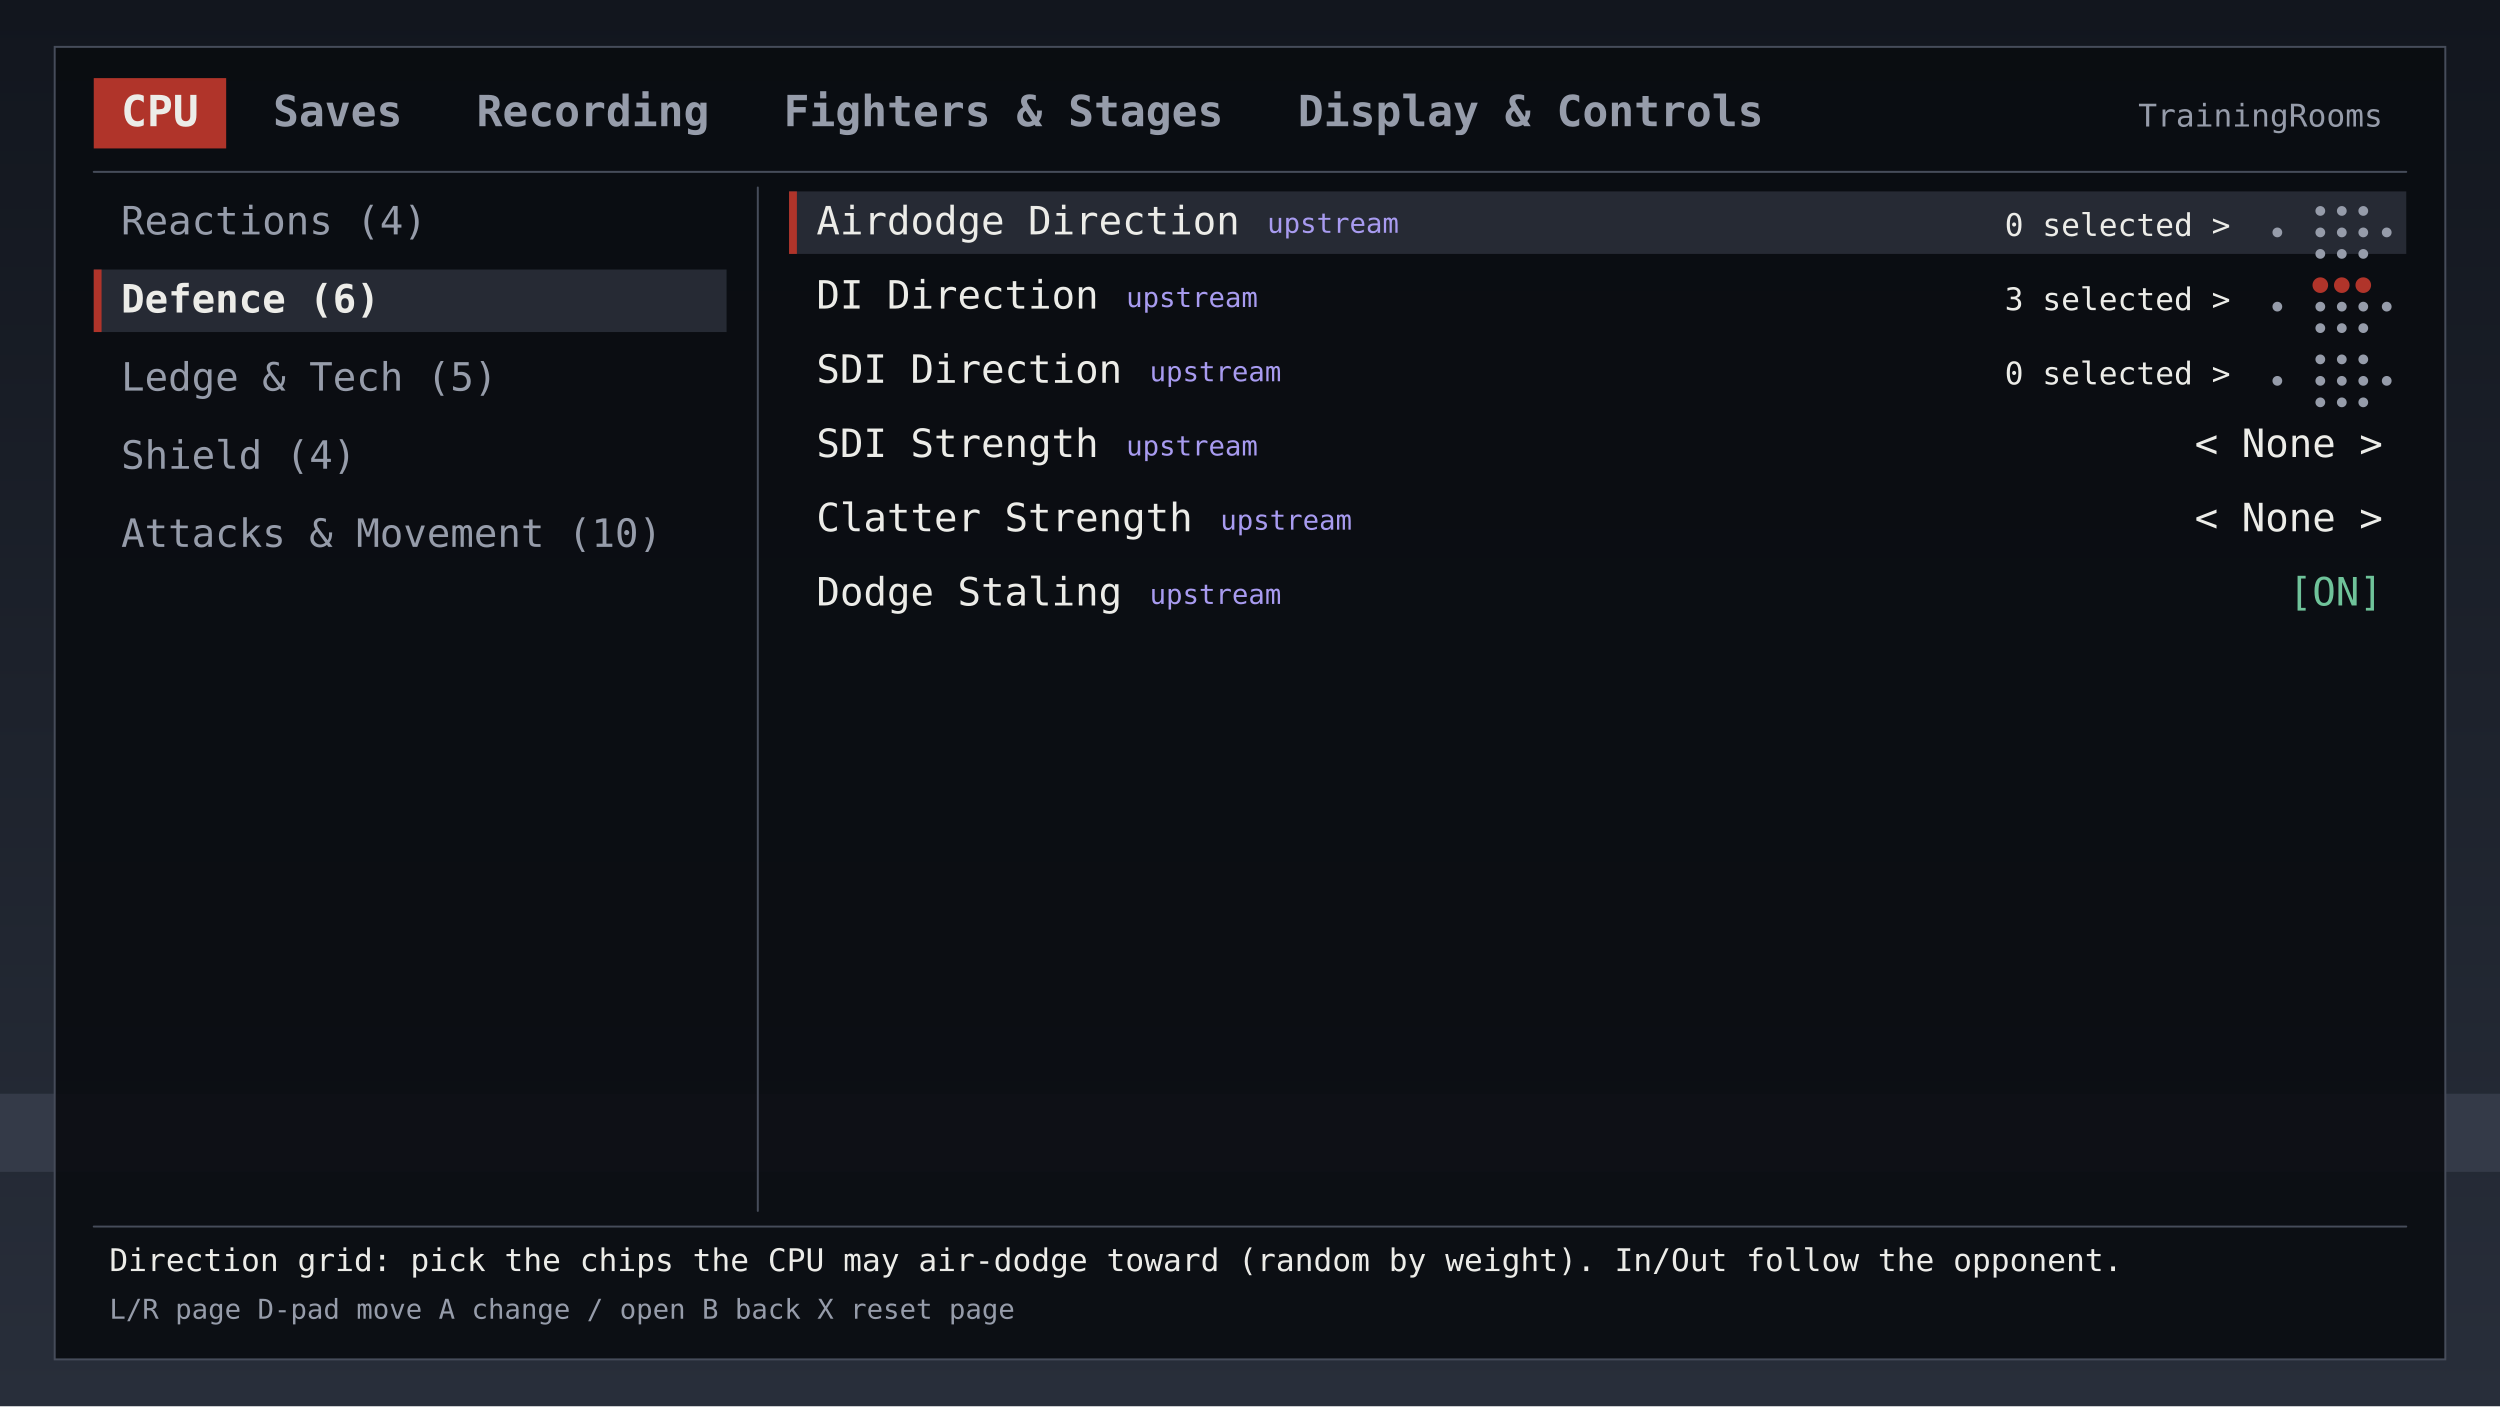
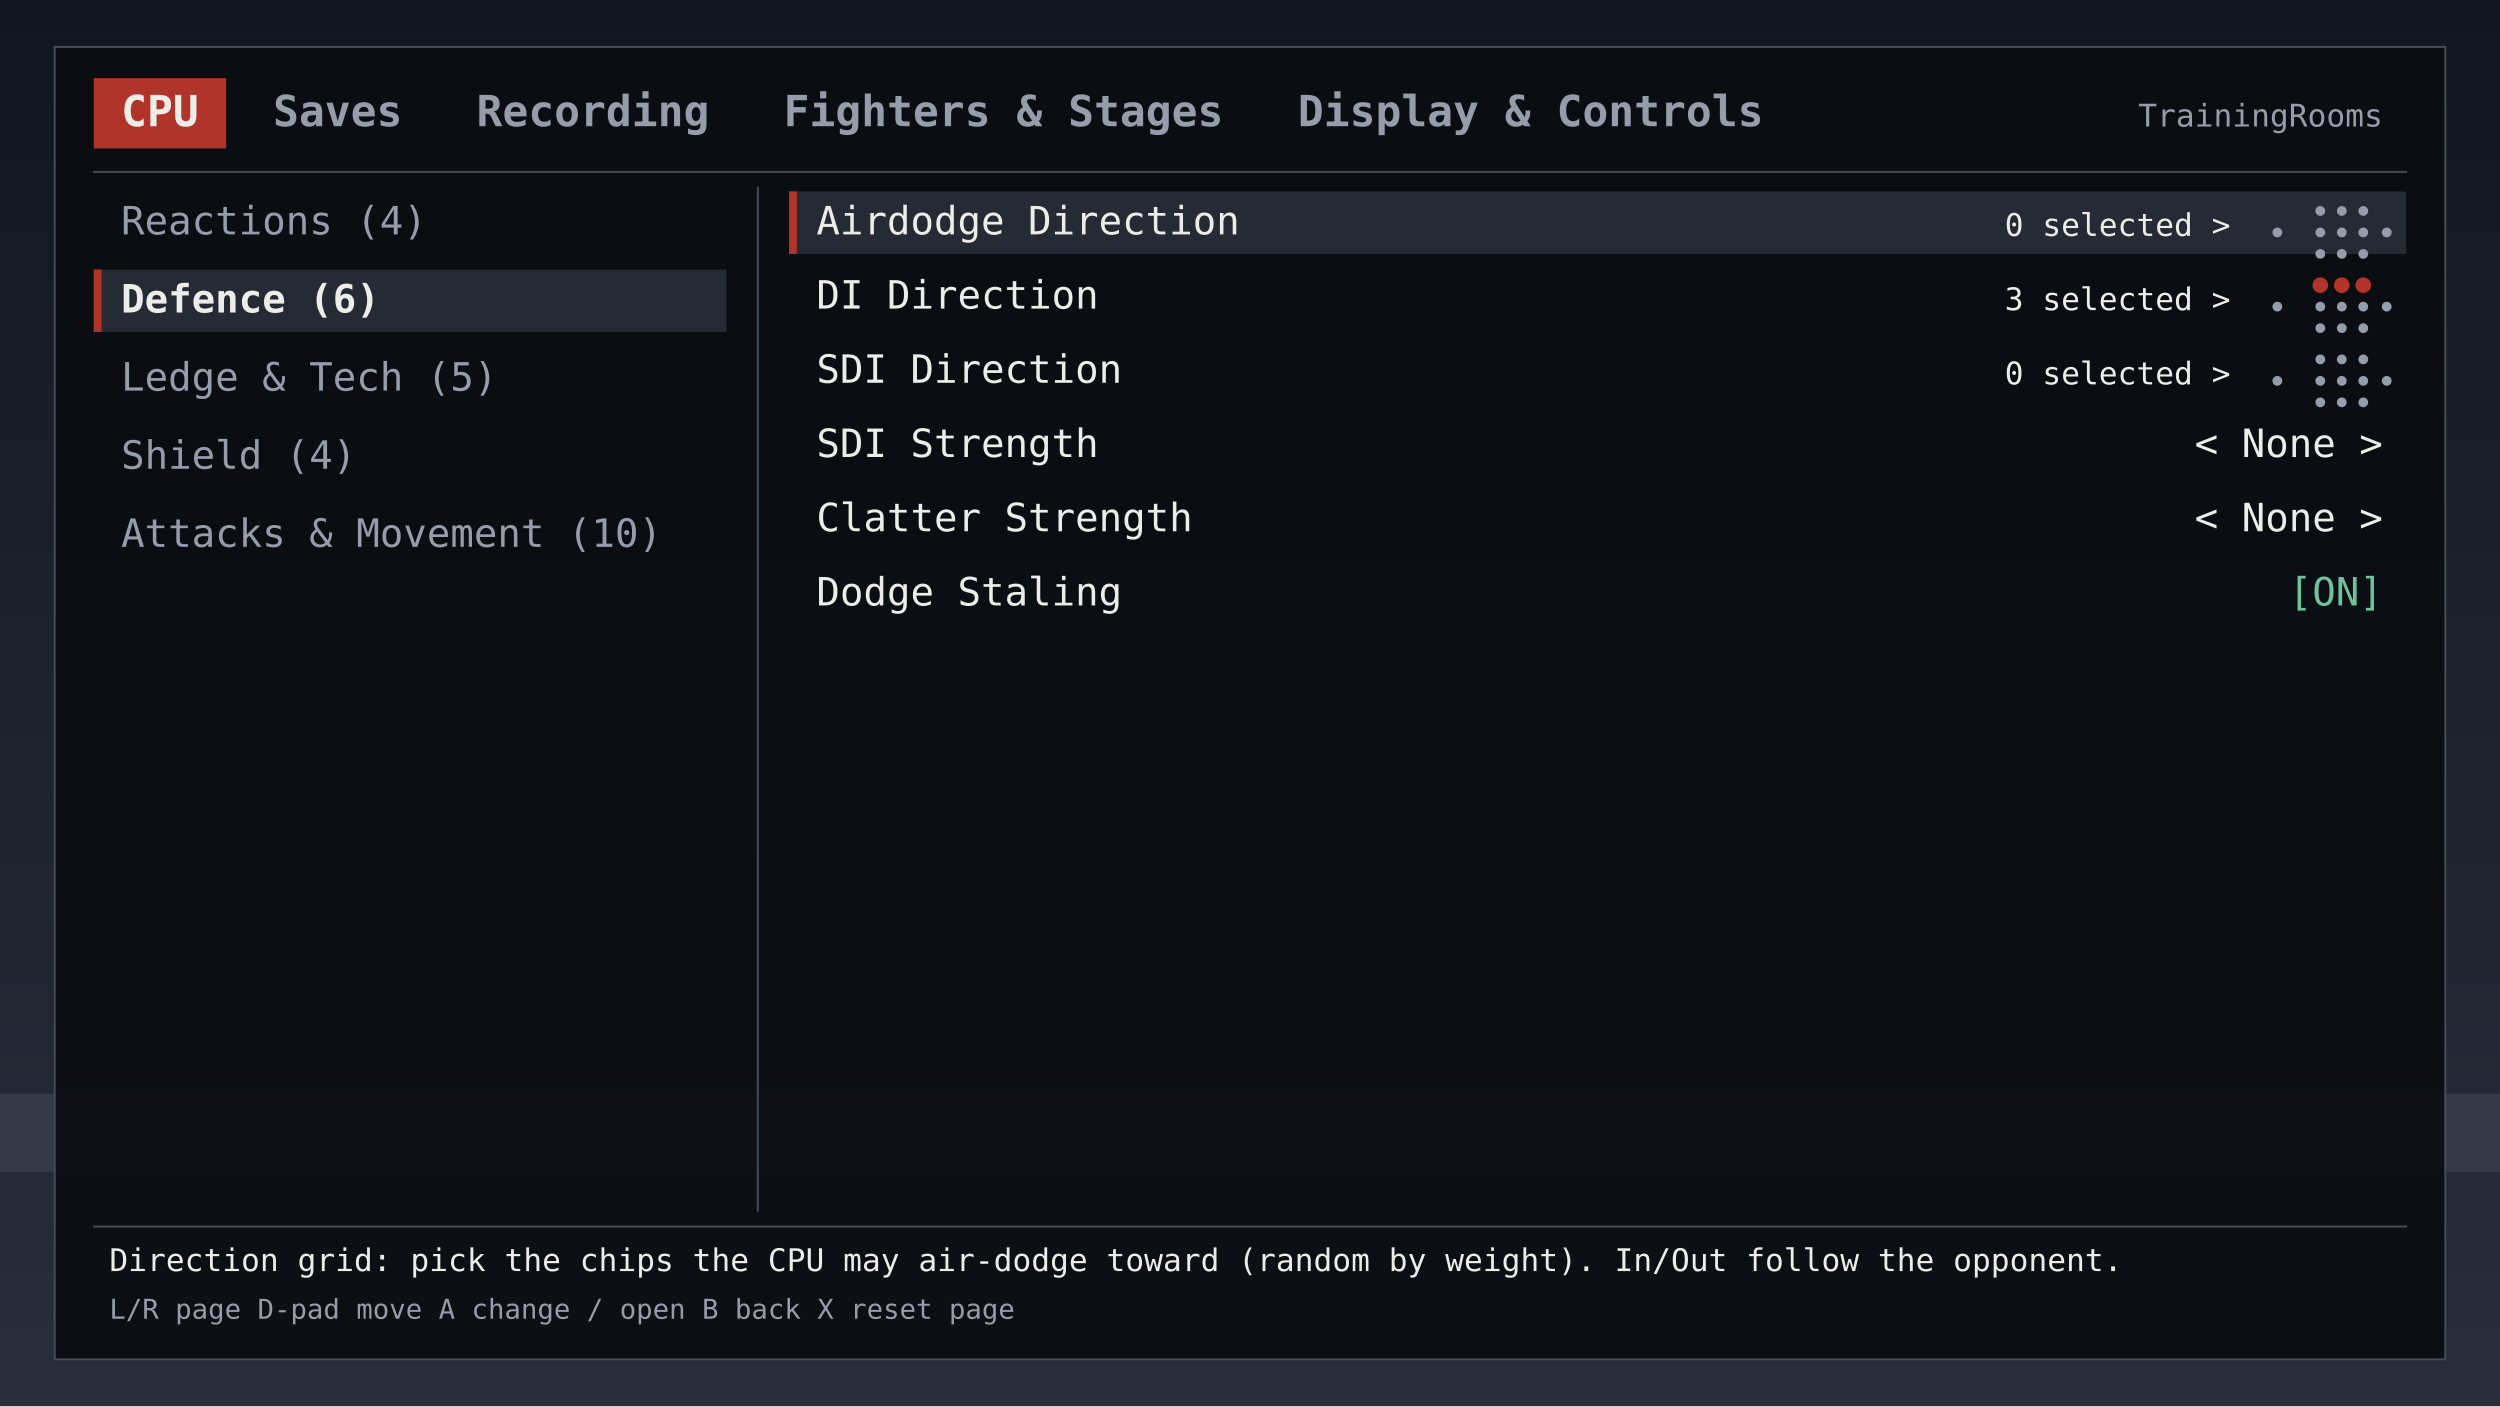
<svg xmlns="http://www.w3.org/2000/svg" width="1280" height="720" viewBox="0 0 1280 720" font-family="DejaVu Sans Mono, monospace">
  <defs>
    <linearGradient id="g" x1="0" y1="0" x2="0" y2="1">
      <stop offset="0" stop-color="rgb(18,22,30)" />
      <stop offset="1" stop-color="rgb(40,46,58)" />
    </linearGradient>
  </defs>
  <rect width="1280" height="720" fill="url(#g)" />
  <rect x="0.0" y="560.0" width="1280.0" height="40.0" fill="rgb(52,58,72)" />
  <rect x="28.0" y="24.0" width="1224.0" height="672.0" fill="rgb(10,12,16)" fill-opacity="0.89" stroke="rgb(70,76,90)" stroke-width="1" />
  <rect x="48.0" y="40.0" width="67.8" height="36.0" fill="rgb(176,52,42)" />
  <text x="62.0" y="64.6" font-size="22" fill="rgb(236,236,232)" text-anchor="start" font-weight="bold">CPU</text>
  <text x="139.8" y="64.6" font-size="22" fill="rgb(150,156,170)" text-anchor="start" font-weight="bold">Saves</text>
  <text x="244.0" y="64.6" font-size="22" fill="rgb(150,156,170)" text-anchor="start" font-weight="bold">Recording</text>
  <text x="401.2" y="64.6" font-size="22" fill="rgb(150,156,170)" text-anchor="start" font-weight="bold">Fighters &amp; Stages</text>
  <text x="664.5" y="64.6" font-size="22" fill="rgb(150,156,170)" text-anchor="start" font-weight="bold">Display &amp; Controls</text>
  <text x="1220.0" y="64.8" font-size="16" fill="rgb(150,156,170)" text-anchor="end">TrainingRooms</text>
  <polyline points="48.0,88.0 1232.0,88.0" fill="none" stroke="rgb(70,76,90)" stroke-width="1" stroke-linecap="round" stroke-linejoin="round" />
  <polyline points="48.0,628.0 1232.0,628.0" fill="none" stroke="rgb(70,76,90)" stroke-width="1" stroke-linecap="round" stroke-linejoin="round" />
  <text x="56.0" y="650.8" font-size="16" fill="rgb(236,236,232)" text-anchor="start">Direction grid: pick the chips the CPU may air-dodge toward (random by weight). In/Out follow the opponent.</text>
  <text x="56.0" y="675.2" font-size="14" fill="rgb(150,156,170)" text-anchor="start">L/R page   D-pad move   A change / open   B back   X reset page</text>
  <text x="62.0" y="120.0" font-size="20" fill="rgb(150,156,170)" text-anchor="start">Reactions  (4)</text>
  <rect x="48.0" y="138.0" width="324.0" height="32.0" fill="rgb(38,42,52)" />
  <rect x="48.0" y="138.0" width="4.0" height="32.0" fill="rgb(176,52,42)" />
  <text x="62.0" y="160.0" font-size="20" fill="rgb(236,236,232)" text-anchor="start" font-weight="bold">Defence  (6)</text>
  <text x="62.0" y="200.0" font-size="20" fill="rgb(150,156,170)" text-anchor="start">Ledge &amp; Tech  (5)</text>
  <text x="62.0" y="240.0" font-size="20" fill="rgb(150,156,170)" text-anchor="start">Shield  (4)</text>
  <text x="62.0" y="280.0" font-size="20" fill="rgb(150,156,170)" text-anchor="start">Attacks &amp; Movement  (10)</text>
  <polyline points="388.0,96.0 388.0,620.0" fill="none" stroke="rgb(70,76,90)" stroke-width="1" stroke-linecap="round" stroke-linejoin="round" />
  <rect x="404.0" y="98.0" width="828.0" height="32.0" fill="rgb(38,42,52)" />
  <rect x="404.0" y="98.0" width="4.0" height="32.0" fill="rgb(176,52,42)" />
  <text x="418.0" y="120.0" font-size="20" fill="rgb(236,236,232)" text-anchor="start">Airdodge Direction</text>
-   <text x="648.8" y="119.2" font-size="14" fill="rgb(168,155,240)" text-anchor="start">upstream</text>
  <ellipse cx="1188.0" cy="108.0" rx="2.5" ry="2.5" fill="rgb(150,156,170)" />
  <ellipse cx="1199.0" cy="108.0" rx="2.5" ry="2.5" fill="rgb(150,156,170)" />
  <ellipse cx="1210.0" cy="108.0" rx="2.5" ry="2.5" fill="rgb(150,156,170)" />
  <ellipse cx="1188.0" cy="119.0" rx="2.5" ry="2.5" fill="rgb(150,156,170)" />
  <ellipse cx="1199.0" cy="119.0" rx="2.5" ry="2.5" fill="rgb(150,156,170)" />
  <ellipse cx="1210.0" cy="119.0" rx="2.5" ry="2.5" fill="rgb(150,156,170)" />
  <ellipse cx="1188.0" cy="130.0" rx="2.5" ry="2.5" fill="rgb(150,156,170)" />
  <ellipse cx="1199.0" cy="130.0" rx="2.5" ry="2.5" fill="rgb(150,156,170)" />
  <ellipse cx="1210.0" cy="130.0" rx="2.5" ry="2.5" fill="rgb(150,156,170)" />
  <ellipse cx="1166.0" cy="119.0" rx="2.5" ry="2.5" fill="rgb(150,156,170)" />
  <ellipse cx="1222.0" cy="119.0" rx="2.5" ry="2.5" fill="rgb(150,156,170)" />
  <text x="1142.0" y="120.8" font-size="16" fill="rgb(236,236,232)" text-anchor="end">0 selected  &gt;</text>
  <text x="418.0" y="158.0" font-size="20" fill="rgb(236,236,232)" text-anchor="start">DI Direction</text>
-   <text x="576.6" y="157.2" font-size="14" fill="rgb(168,155,240)" text-anchor="start">upstream</text>
  <ellipse cx="1188.0" cy="146.0" rx="4.0" ry="4.0" fill="rgb(176,52,42)" />
  <ellipse cx="1199.0" cy="146.0" rx="4.0" ry="4.0" fill="rgb(176,52,42)" />
  <ellipse cx="1210.0" cy="146.0" rx="4.0" ry="4.0" fill="rgb(176,52,42)" />
  <ellipse cx="1188.0" cy="157.0" rx="2.5" ry="2.5" fill="rgb(150,156,170)" />
  <ellipse cx="1199.0" cy="157.0" rx="2.5" ry="2.5" fill="rgb(150,156,170)" />
  <ellipse cx="1210.0" cy="157.0" rx="2.5" ry="2.5" fill="rgb(150,156,170)" />
  <ellipse cx="1188.0" cy="168.0" rx="2.5" ry="2.5" fill="rgb(150,156,170)" />
  <ellipse cx="1199.0" cy="168.0" rx="2.5" ry="2.5" fill="rgb(150,156,170)" />
  <ellipse cx="1210.0" cy="168.0" rx="2.5" ry="2.5" fill="rgb(150,156,170)" />
  <ellipse cx="1166.0" cy="157.0" rx="2.5" ry="2.5" fill="rgb(150,156,170)" />
  <ellipse cx="1222.0" cy="157.0" rx="2.5" ry="2.5" fill="rgb(150,156,170)" />
  <text x="1142.0" y="158.8" font-size="16" fill="rgb(236,236,232)" text-anchor="end">3 selected  &gt;</text>
  <text x="418.0" y="196.0" font-size="20" fill="rgb(236,236,232)" text-anchor="start">SDI Direction</text>
-   <text x="588.6" y="195.2" font-size="14" fill="rgb(168,155,240)" text-anchor="start">upstream</text>
  <ellipse cx="1188.0" cy="184.0" rx="2.5" ry="2.5" fill="rgb(150,156,170)" />
  <ellipse cx="1199.0" cy="184.0" rx="2.5" ry="2.5" fill="rgb(150,156,170)" />
  <ellipse cx="1210.0" cy="184.0" rx="2.5" ry="2.5" fill="rgb(150,156,170)" />
  <ellipse cx="1188.0" cy="195.0" rx="2.5" ry="2.5" fill="rgb(150,156,170)" />
  <ellipse cx="1199.0" cy="195.0" rx="2.5" ry="2.5" fill="rgb(150,156,170)" />
  <ellipse cx="1210.0" cy="195.0" rx="2.5" ry="2.5" fill="rgb(150,156,170)" />
  <ellipse cx="1188.0" cy="206.0" rx="2.5" ry="2.5" fill="rgb(150,156,170)" />
  <ellipse cx="1199.0" cy="206.0" rx="2.5" ry="2.5" fill="rgb(150,156,170)" />
  <ellipse cx="1210.0" cy="206.0" rx="2.5" ry="2.5" fill="rgb(150,156,170)" />
  <ellipse cx="1166.0" cy="195.0" rx="2.5" ry="2.5" fill="rgb(150,156,170)" />
  <ellipse cx="1222.0" cy="195.0" rx="2.5" ry="2.5" fill="rgb(150,156,170)" />
  <text x="1142.0" y="196.8" font-size="16" fill="rgb(236,236,232)" text-anchor="end">0 selected  &gt;</text>
  <text x="418.0" y="234.0" font-size="20" fill="rgb(236,236,232)" text-anchor="start">SDI Strength</text>
-   <text x="576.6" y="233.2" font-size="14" fill="rgb(168,155,240)" text-anchor="start">upstream</text>
  <text x="1220.0" y="234.0" font-size="20" fill="rgb(236,236,232)" text-anchor="end">&lt;  None  &gt;</text>
  <text x="418.0" y="272.0" font-size="20" fill="rgb(236,236,232)" text-anchor="start">Clatter Strength</text>
-   <text x="624.8" y="271.2" font-size="14" fill="rgb(168,155,240)" text-anchor="start">upstream</text>
  <text x="1220.0" y="272.0" font-size="20" fill="rgb(236,236,232)" text-anchor="end">&lt;  None  &gt;</text>
  <text x="418.0" y="310.0" font-size="20" fill="rgb(236,236,232)" text-anchor="start">Dodge Staling</text>
-   <text x="588.6" y="309.2" font-size="14" fill="rgb(168,155,240)" text-anchor="start">upstream</text>
  <text x="1220.0" y="310.0" font-size="20" fill="rgb(111,195,154)" text-anchor="end">[ON]</text>
</svg>
